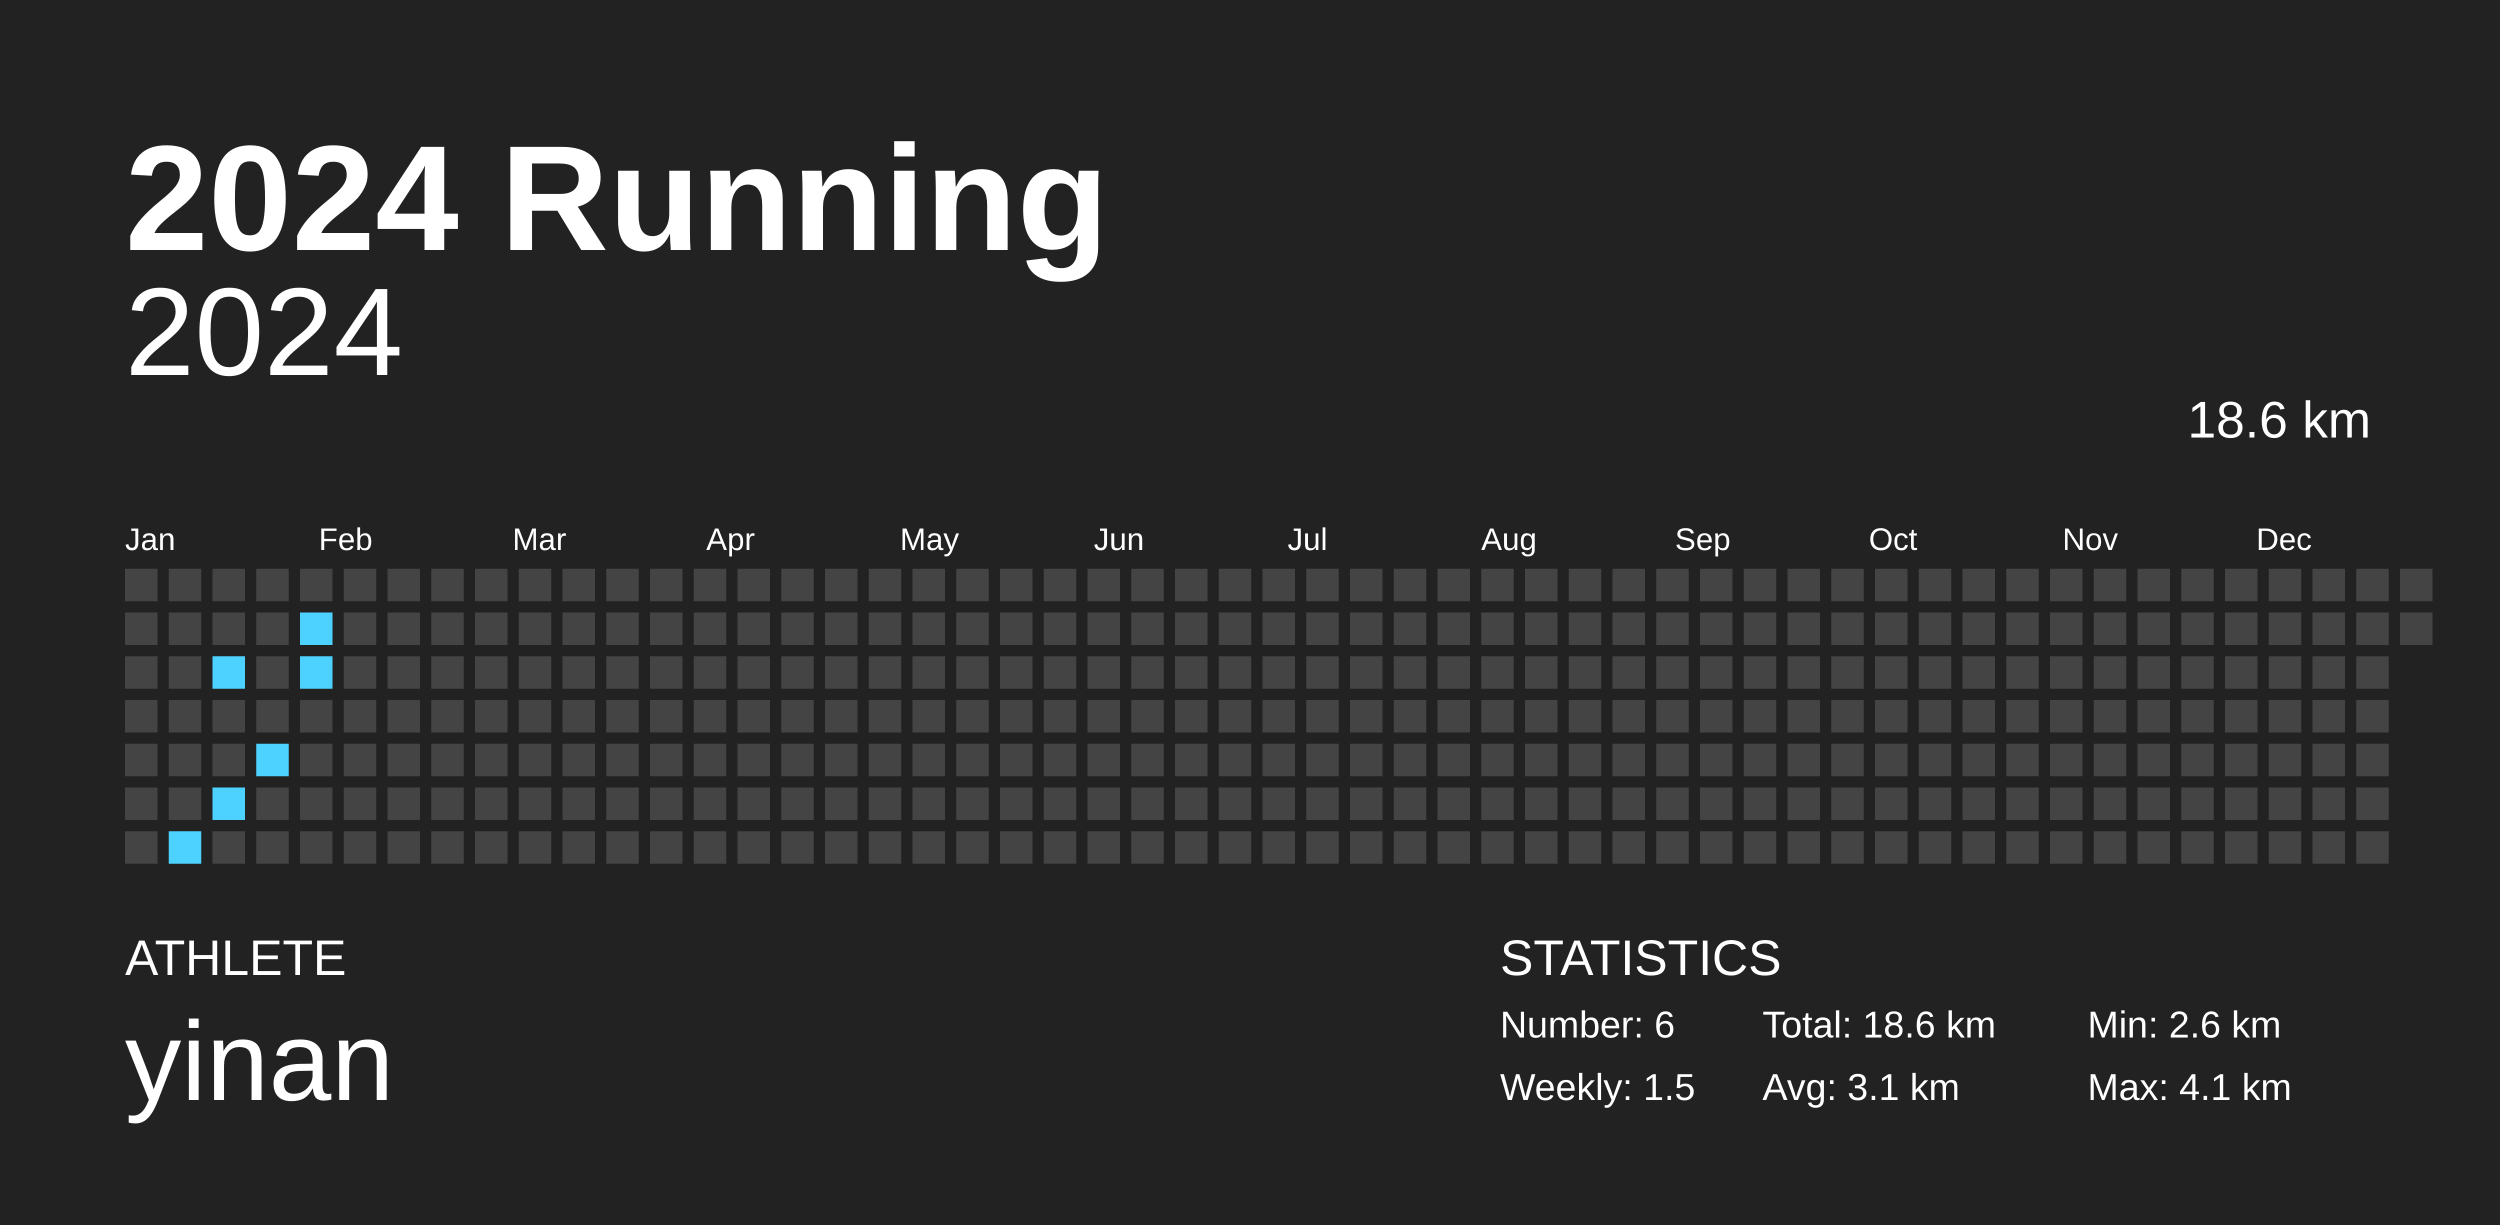
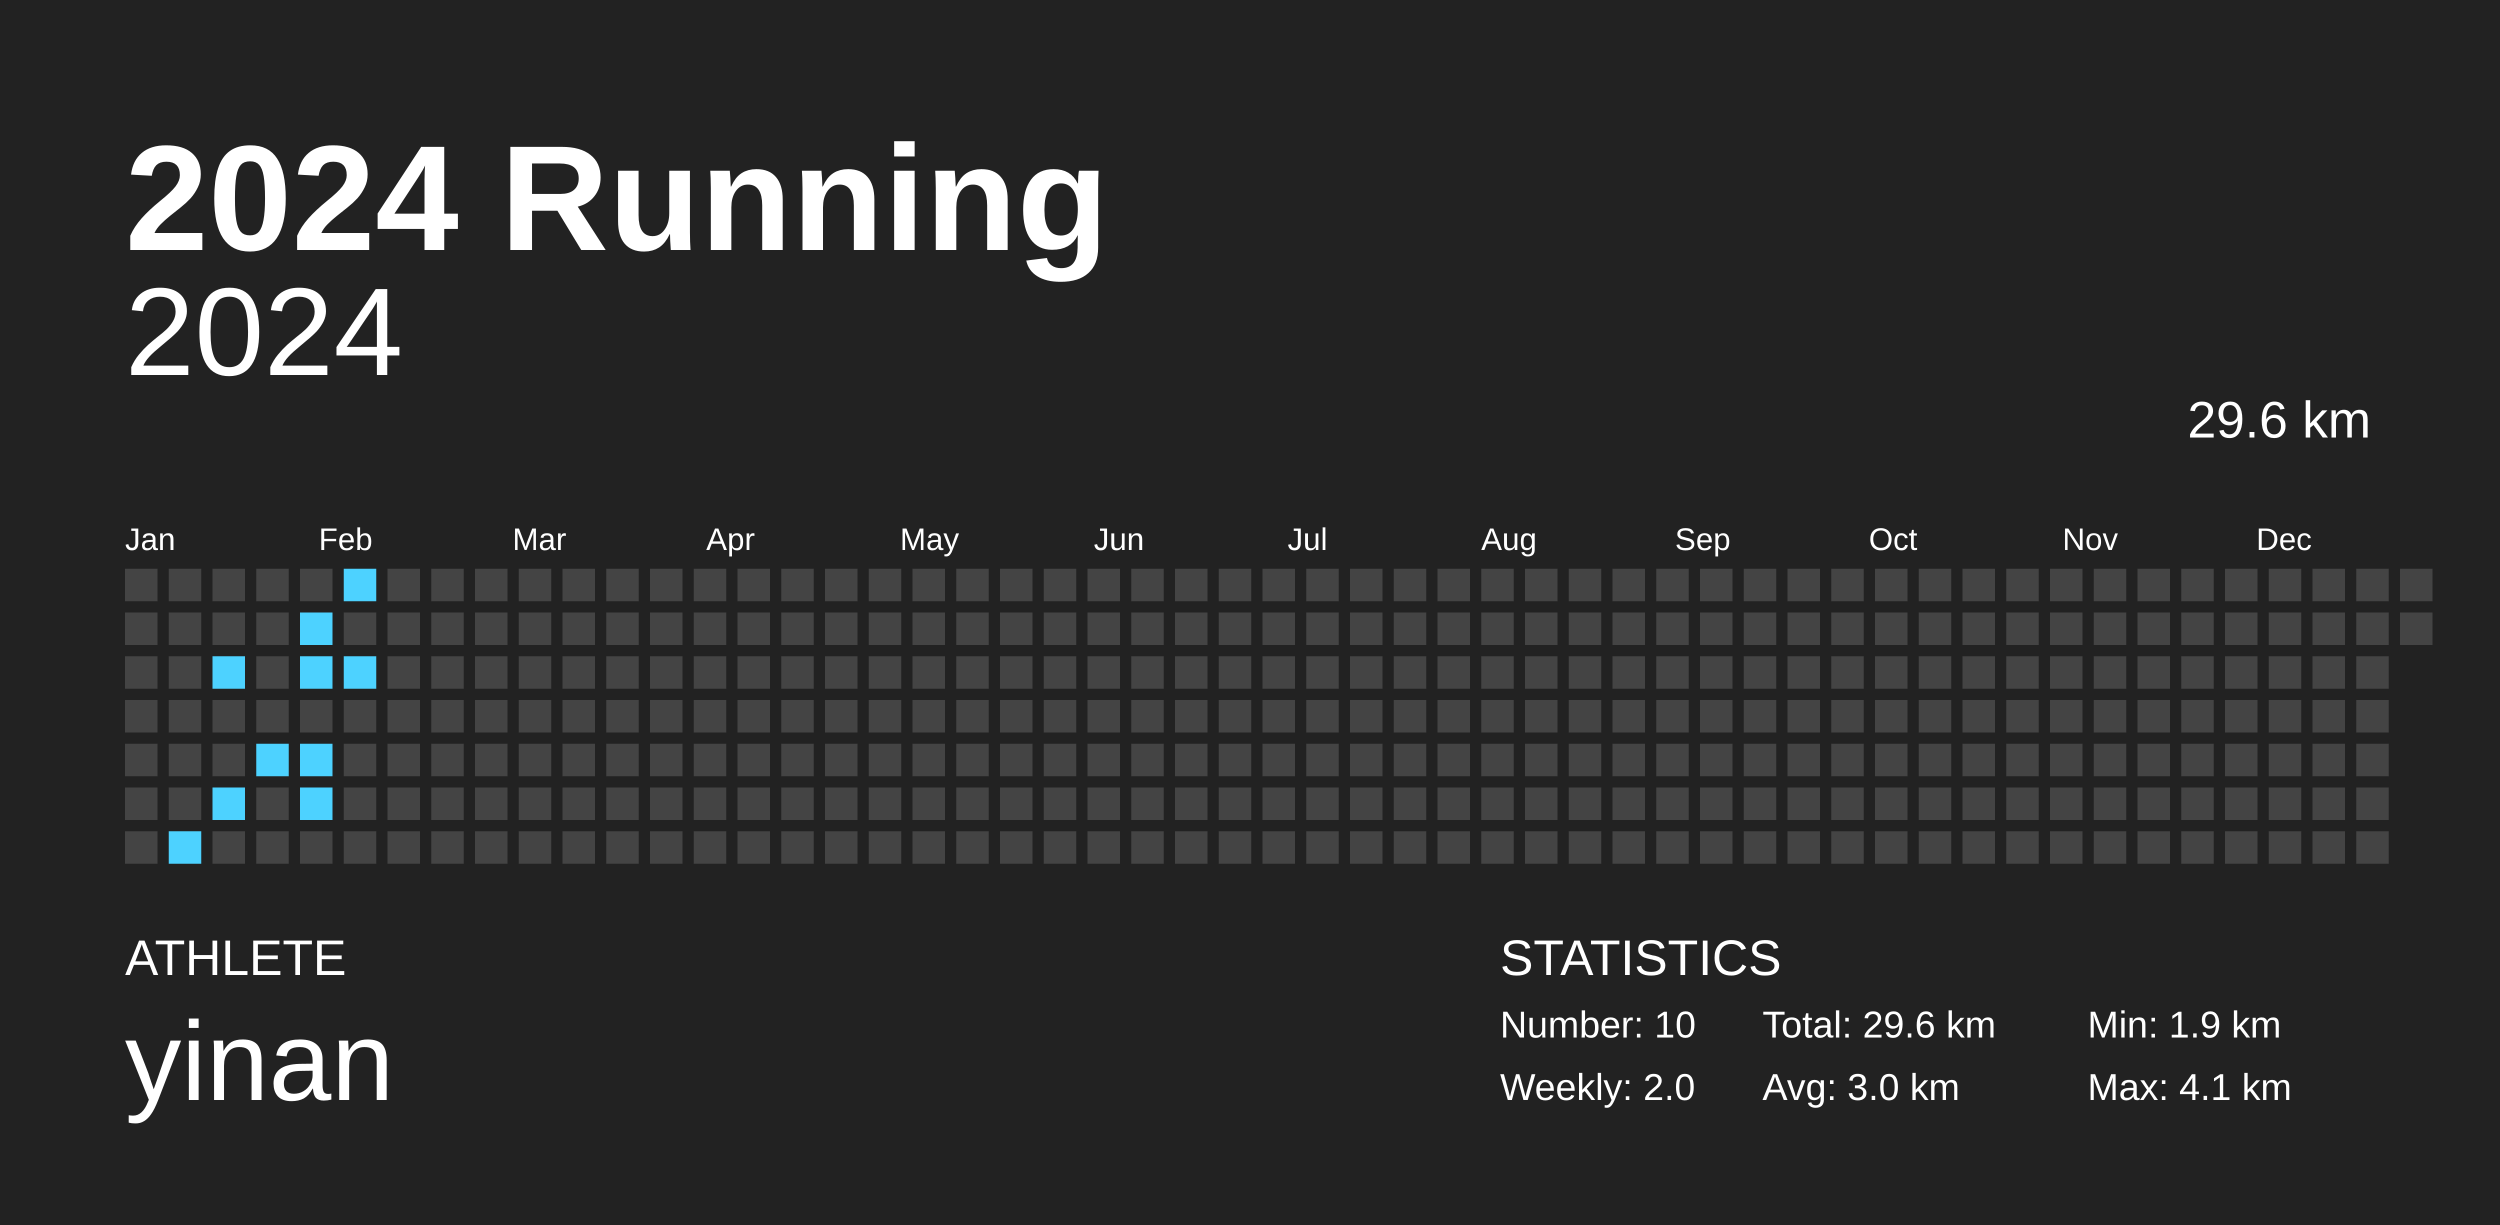
<svg xmlns="http://www.w3.org/2000/svg" baseProfile="full" height="98mm" version="1.1" viewBox="0,0,200,98" width="200mm">
  <defs />
  <rect fill="#222222" height="98" width="200" x="0" y="0" />
  <text fill="#FFFFFF" style="font-size:12px; font-family:Arial; font-weight:bold;" x="10" y="20">2024 Running</text>
  <text fill="#FFFFFF" style="font-size:4px; font-family:Arial" x="10" y="78">ATHLETE</text>
  <text fill="#FFFFFF" style="font-size:9px; font-family:Arial" x="10" y="88">yinan</text>
  <text fill="#FFFFFF" style="font-size:4px; font-family:Arial" x="120" y="78">STATISTICS</text>
-   <text fill="#FFFFFF" style="font-size:3px; font-family:Arial" x="120" y="83">Number: 6</text>
-   <text fill="#FFFFFF" style="font-size:3px; font-family:Arial" x="120" y="88">Weekly: 1.5</text>
-   <text fill="#FFFFFF" style="font-size:3px; font-family:Arial" x="141" y="83">Total: 18.6 km</text>
-   <text fill="#FFFFFF" style="font-size:3px; font-family:Arial" x="141" y="88">Avg: 3.1 km</text>
-   <text fill="#FFFFFF" style="font-size:3px; font-family:Arial" x="167" y="83">Min: 2.6 km</text>
+   <text fill="#FFFFFF" style="font-size:3px; font-family:Arial" x="120" y="83">Number: 10</text>
+   <text fill="#FFFFFF" style="font-size:3px; font-family:Arial" x="120" y="88">Weekly: 2.0</text>
+   <text fill="#FFFFFF" style="font-size:3px; font-family:Arial" x="141" y="83">Total: 29.6 km</text>
+   <text fill="#FFFFFF" style="font-size:3px; font-family:Arial" x="141" y="88">Avg: 3.0 km</text>
+   <text fill="#FFFFFF" style="font-size:3px; font-family:Arial" x="167" y="83">Min: 1.9 km</text>
  <text fill="#FFFFFF" style="font-size:3px; font-family:Arial" x="167" y="88">Max: 4.1 km</text>
  <text alignment-baseline="hanging" fill="#FFFFFF" style="font-size:10.0px; font-family:Arial;" x="10" y="30">2024</text>
-   <text alignment-baseline="hanging" fill="#FFFFFF" style="font-size:4.125px; font-family:Arial;" x="175" y="35">18.6 km</text>
+   <text alignment-baseline="hanging" fill="#FFFFFF" style="font-size:4.125px; font-family:Arial;" x="175" y="35">29.6 km</text>
  <text fill="#FFFFFF" style="font-size:2.5px; font-family:Arial" x="10.0" y="44">Jan</text>
  <text fill="#FFFFFF" style="font-size:2.5px; font-family:Arial" x="25.5" y="44">Feb</text>
  <text fill="#FFFFFF" style="font-size:2.5px; font-family:Arial" x="41.0" y="44">Mar</text>
  <text fill="#FFFFFF" style="font-size:2.5px; font-family:Arial" x="56.5" y="44">Apr</text>
  <text fill="#FFFFFF" style="font-size:2.5px; font-family:Arial" x="72.0" y="44">May</text>
  <text fill="#FFFFFF" style="font-size:2.5px; font-family:Arial" x="87.5" y="44">Jun</text>
  <text fill="#FFFFFF" style="font-size:2.5px; font-family:Arial" x="103.0" y="44">Jul</text>
  <text fill="#FFFFFF" style="font-size:2.5px; font-family:Arial" x="118.5" y="44">Aug</text>
  <text fill="#FFFFFF" style="font-size:2.5px; font-family:Arial" x="134.0" y="44">Sep</text>
  <text fill="#FFFFFF" style="font-size:2.5px; font-family:Arial" x="149.5" y="44">Oct</text>
  <text fill="#FFFFFF" style="font-size:2.5px; font-family:Arial" x="165.0" y="44">Nov</text>
  <text fill="#FFFFFF" style="font-size:2.5px; font-family:Arial" x="180.5" y="44">Dec</text>
  <rect fill="#444444" height="2.6" width="2.6" x="10.0" y="45.5" />
  <rect fill="#444444" height="2.6" width="2.6" x="10.0" y="49.0" />
  <rect fill="#444444" height="2.6" width="2.6" x="10.0" y="52.5" />
  <rect fill="#444444" height="2.6" width="2.6" x="10.0" y="56.0" />
  <rect fill="#444444" height="2.6" width="2.6" x="10.0" y="59.5" />
  <rect fill="#444444" height="2.6" width="2.6" x="10.0" y="63.0" />
  <rect fill="#444444" height="2.6" width="2.6" x="10.0" y="66.5" />
  <rect fill="#444444" height="2.6" width="2.6" x="13.5" y="45.5" />
  <rect fill="#444444" height="2.6" width="2.6" x="13.5" y="49.0" />
  <rect fill="#444444" height="2.6" width="2.6" x="13.5" y="52.5" />
  <rect fill="#444444" height="2.6" width="2.6" x="13.5" y="56.0" />
  <rect fill="#444444" height="2.6" width="2.6" x="13.5" y="59.5" />
  <rect fill="#444444" height="2.6" width="2.6" x="13.5" y="63.0" />
  <rect fill="#4dd2ff" height="2.6" width="2.6" x="13.5" y="66.5" />
  <rect fill="#444444" height="2.6" width="2.6" x="17.0" y="45.5" />
  <rect fill="#444444" height="2.6" width="2.6" x="17.0" y="49.0" />
  <rect fill="#4dd2ff" height="2.6" width="2.6" x="17.0" y="52.5" />
  <rect fill="#444444" height="2.6" width="2.6" x="17.0" y="56.0" />
  <rect fill="#444444" height="2.6" width="2.6" x="17.0" y="59.5" />
  <rect fill="#4dd2ff" height="2.6" width="2.6" x="17.0" y="63.0" />
  <rect fill="#444444" height="2.6" width="2.6" x="17.0" y="66.5" />
  <rect fill="#444444" height="2.6" width="2.6" x="20.5" y="45.5" />
  <rect fill="#444444" height="2.6" width="2.6" x="20.5" y="49.0" />
  <rect fill="#444444" height="2.6" width="2.6" x="20.5" y="52.5" />
  <rect fill="#444444" height="2.6" width="2.6" x="20.5" y="56.0" />
  <rect fill="#4dd2ff" height="2.6" width="2.6" x="20.5" y="59.5" />
  <rect fill="#444444" height="2.6" width="2.6" x="20.5" y="63.0" />
  <rect fill="#444444" height="2.6" width="2.6" x="20.5" y="66.5" />
  <rect fill="#444444" height="2.6" width="2.6" x="24.0" y="45.5" />
  <rect fill="#4dd2ff" height="2.6" width="2.6" x="24.0" y="49.0" />
  <rect fill="#4dd2ff" height="2.6" width="2.6" x="24.0" y="52.5" />
  <rect fill="#444444" height="2.6" width="2.6" x="24.0" y="56.0" />
-   <rect fill="#444444" height="2.6" width="2.6" x="24.0" y="59.5" />
-   <rect fill="#444444" height="2.6" width="2.6" x="24.0" y="63.0" />
+   <rect fill="#4dd2ff" height="2.6" width="2.6" x="24.0" y="59.5" />
+   <rect fill="#4dd2ff" height="2.6" width="2.6" x="24.0" y="63.0" />
  <rect fill="#444444" height="2.6" width="2.6" x="24.0" y="66.5" />
-   <rect fill="#444444" height="2.6" width="2.6" x="27.5" y="45.5" />
+   <rect fill="#4dd2ff" height="2.6" width="2.6" x="27.5" y="45.5" />
  <rect fill="#444444" height="2.6" width="2.6" x="27.5" y="49.0" />
-   <rect fill="#444444" height="2.6" width="2.6" x="27.5" y="52.5" />
+   <rect fill="#4dd2ff" height="2.6" width="2.6" x="27.5" y="52.5" />
  <rect fill="#444444" height="2.6" width="2.6" x="27.5" y="56.0" />
  <rect fill="#444444" height="2.6" width="2.6" x="27.5" y="59.5" />
  <rect fill="#444444" height="2.6" width="2.6" x="27.5" y="63.0" />
  <rect fill="#444444" height="2.6" width="2.6" x="27.5" y="66.5" />
  <rect fill="#444444" height="2.6" width="2.6" x="31.0" y="45.5" />
  <rect fill="#444444" height="2.6" width="2.6" x="31.0" y="49.0" />
  <rect fill="#444444" height="2.6" width="2.6" x="31.0" y="52.5" />
  <rect fill="#444444" height="2.6" width="2.6" x="31.0" y="56.0" />
  <rect fill="#444444" height="2.6" width="2.6" x="31.0" y="59.5" />
  <rect fill="#444444" height="2.6" width="2.6" x="31.0" y="63.0" />
  <rect fill="#444444" height="2.6" width="2.6" x="31.0" y="66.5" />
  <rect fill="#444444" height="2.6" width="2.6" x="34.5" y="45.5" />
  <rect fill="#444444" height="2.6" width="2.6" x="34.5" y="49.0" />
  <rect fill="#444444" height="2.6" width="2.6" x="34.5" y="52.5" />
  <rect fill="#444444" height="2.6" width="2.6" x="34.5" y="56.0" />
  <rect fill="#444444" height="2.6" width="2.6" x="34.5" y="59.5" />
  <rect fill="#444444" height="2.6" width="2.6" x="34.5" y="63.0" />
  <rect fill="#444444" height="2.6" width="2.6" x="34.5" y="66.5" />
  <rect fill="#444444" height="2.6" width="2.6" x="38.0" y="45.5" />
  <rect fill="#444444" height="2.6" width="2.6" x="38.0" y="49.0" />
  <rect fill="#444444" height="2.6" width="2.6" x="38.0" y="52.5" />
  <rect fill="#444444" height="2.6" width="2.6" x="38.0" y="56.0" />
  <rect fill="#444444" height="2.6" width="2.6" x="38.0" y="59.5" />
  <rect fill="#444444" height="2.6" width="2.6" x="38.0" y="63.0" />
  <rect fill="#444444" height="2.6" width="2.6" x="38.0" y="66.5" />
  <rect fill="#444444" height="2.6" width="2.6" x="41.5" y="45.5" />
  <rect fill="#444444" height="2.6" width="2.6" x="41.5" y="49.0" />
  <rect fill="#444444" height="2.6" width="2.6" x="41.5" y="52.5" />
  <rect fill="#444444" height="2.6" width="2.6" x="41.5" y="56.0" />
  <rect fill="#444444" height="2.6" width="2.6" x="41.5" y="59.5" />
  <rect fill="#444444" height="2.6" width="2.6" x="41.5" y="63.0" />
  <rect fill="#444444" height="2.6" width="2.6" x="41.5" y="66.5" />
  <rect fill="#444444" height="2.6" width="2.6" x="45.0" y="45.5" />
  <rect fill="#444444" height="2.6" width="2.6" x="45.0" y="49.0" />
  <rect fill="#444444" height="2.6" width="2.6" x="45.0" y="52.5" />
  <rect fill="#444444" height="2.6" width="2.6" x="45.0" y="56.0" />
  <rect fill="#444444" height="2.6" width="2.6" x="45.0" y="59.5" />
  <rect fill="#444444" height="2.6" width="2.6" x="45.0" y="63.0" />
  <rect fill="#444444" height="2.6" width="2.6" x="45.0" y="66.5" />
  <rect fill="#444444" height="2.6" width="2.6" x="48.5" y="45.5" />
  <rect fill="#444444" height="2.6" width="2.6" x="48.5" y="49.0" />
  <rect fill="#444444" height="2.6" width="2.6" x="48.5" y="52.5" />
  <rect fill="#444444" height="2.6" width="2.6" x="48.5" y="56.0" />
  <rect fill="#444444" height="2.6" width="2.6" x="48.5" y="59.5" />
  <rect fill="#444444" height="2.6" width="2.6" x="48.5" y="63.0" />
  <rect fill="#444444" height="2.6" width="2.6" x="48.5" y="66.5" />
  <rect fill="#444444" height="2.6" width="2.6" x="52.0" y="45.5" />
  <rect fill="#444444" height="2.6" width="2.6" x="52.0" y="49.0" />
  <rect fill="#444444" height="2.6" width="2.6" x="52.0" y="52.5" />
  <rect fill="#444444" height="2.6" width="2.6" x="52.0" y="56.0" />
  <rect fill="#444444" height="2.6" width="2.6" x="52.0" y="59.5" />
  <rect fill="#444444" height="2.6" width="2.6" x="52.0" y="63.0" />
  <rect fill="#444444" height="2.6" width="2.6" x="52.0" y="66.5" />
  <rect fill="#444444" height="2.6" width="2.6" x="55.5" y="45.5" />
  <rect fill="#444444" height="2.6" width="2.6" x="55.5" y="49.0" />
  <rect fill="#444444" height="2.6" width="2.6" x="55.5" y="52.5" />
  <rect fill="#444444" height="2.6" width="2.6" x="55.5" y="56.0" />
  <rect fill="#444444" height="2.6" width="2.6" x="55.5" y="59.5" />
  <rect fill="#444444" height="2.6" width="2.6" x="55.5" y="63.0" />
  <rect fill="#444444" height="2.6" width="2.6" x="55.5" y="66.5" />
  <rect fill="#444444" height="2.6" width="2.6" x="59.0" y="45.5" />
  <rect fill="#444444" height="2.6" width="2.6" x="59.0" y="49.0" />
  <rect fill="#444444" height="2.6" width="2.6" x="59.0" y="52.5" />
  <rect fill="#444444" height="2.6" width="2.6" x="59.0" y="56.0" />
  <rect fill="#444444" height="2.6" width="2.6" x="59.0" y="59.5" />
  <rect fill="#444444" height="2.6" width="2.6" x="59.0" y="63.0" />
  <rect fill="#444444" height="2.6" width="2.6" x="59.0" y="66.5" />
  <rect fill="#444444" height="2.6" width="2.6" x="62.5" y="45.5" />
  <rect fill="#444444" height="2.6" width="2.6" x="62.5" y="49.0" />
  <rect fill="#444444" height="2.6" width="2.6" x="62.5" y="52.5" />
  <rect fill="#444444" height="2.6" width="2.6" x="62.5" y="56.0" />
  <rect fill="#444444" height="2.6" width="2.6" x="62.5" y="59.5" />
  <rect fill="#444444" height="2.6" width="2.6" x="62.5" y="63.0" />
  <rect fill="#444444" height="2.6" width="2.6" x="62.5" y="66.5" />
  <rect fill="#444444" height="2.6" width="2.6" x="66.0" y="45.5" />
  <rect fill="#444444" height="2.6" width="2.6" x="66.0" y="49.0" />
  <rect fill="#444444" height="2.6" width="2.6" x="66.0" y="52.5" />
  <rect fill="#444444" height="2.6" width="2.6" x="66.0" y="56.0" />
  <rect fill="#444444" height="2.6" width="2.6" x="66.0" y="59.5" />
  <rect fill="#444444" height="2.6" width="2.6" x="66.0" y="63.0" />
  <rect fill="#444444" height="2.6" width="2.6" x="66.0" y="66.5" />
  <rect fill="#444444" height="2.6" width="2.6" x="69.5" y="45.5" />
  <rect fill="#444444" height="2.6" width="2.6" x="69.5" y="49.0" />
  <rect fill="#444444" height="2.6" width="2.6" x="69.5" y="52.5" />
  <rect fill="#444444" height="2.6" width="2.6" x="69.5" y="56.0" />
  <rect fill="#444444" height="2.6" width="2.6" x="69.5" y="59.5" />
  <rect fill="#444444" height="2.6" width="2.6" x="69.5" y="63.0" />
  <rect fill="#444444" height="2.6" width="2.6" x="69.5" y="66.5" />
  <rect fill="#444444" height="2.6" width="2.6" x="73.0" y="45.5" />
  <rect fill="#444444" height="2.6" width="2.6" x="73.0" y="49.0" />
  <rect fill="#444444" height="2.6" width="2.6" x="73.0" y="52.5" />
  <rect fill="#444444" height="2.6" width="2.6" x="73.0" y="56.0" />
  <rect fill="#444444" height="2.6" width="2.6" x="73.0" y="59.5" />
  <rect fill="#444444" height="2.6" width="2.6" x="73.0" y="63.0" />
  <rect fill="#444444" height="2.6" width="2.6" x="73.0" y="66.5" />
  <rect fill="#444444" height="2.6" width="2.6" x="76.5" y="45.5" />
  <rect fill="#444444" height="2.6" width="2.6" x="76.5" y="49.0" />
  <rect fill="#444444" height="2.6" width="2.6" x="76.5" y="52.5" />
  <rect fill="#444444" height="2.6" width="2.6" x="76.5" y="56.0" />
  <rect fill="#444444" height="2.6" width="2.6" x="76.5" y="59.5" />
  <rect fill="#444444" height="2.6" width="2.6" x="76.5" y="63.0" />
  <rect fill="#444444" height="2.6" width="2.6" x="76.5" y="66.5" />
  <rect fill="#444444" height="2.6" width="2.6" x="80.0" y="45.5" />
  <rect fill="#444444" height="2.6" width="2.6" x="80.0" y="49.0" />
  <rect fill="#444444" height="2.6" width="2.6" x="80.0" y="52.5" />
  <rect fill="#444444" height="2.6" width="2.6" x="80.0" y="56.0" />
  <rect fill="#444444" height="2.6" width="2.6" x="80.0" y="59.5" />
  <rect fill="#444444" height="2.6" width="2.6" x="80.0" y="63.0" />
  <rect fill="#444444" height="2.6" width="2.6" x="80.0" y="66.5" />
  <rect fill="#444444" height="2.6" width="2.6" x="83.5" y="45.5" />
  <rect fill="#444444" height="2.6" width="2.6" x="83.5" y="49.0" />
  <rect fill="#444444" height="2.6" width="2.6" x="83.5" y="52.5" />
  <rect fill="#444444" height="2.6" width="2.6" x="83.5" y="56.0" />
  <rect fill="#444444" height="2.6" width="2.6" x="83.5" y="59.5" />
  <rect fill="#444444" height="2.6" width="2.6" x="83.5" y="63.0" />
  <rect fill="#444444" height="2.6" width="2.6" x="83.5" y="66.5" />
  <rect fill="#444444" height="2.6" width="2.6" x="87.0" y="45.5" />
  <rect fill="#444444" height="2.6" width="2.6" x="87.0" y="49.0" />
  <rect fill="#444444" height="2.6" width="2.6" x="87.0" y="52.5" />
  <rect fill="#444444" height="2.6" width="2.6" x="87.0" y="56.0" />
  <rect fill="#444444" height="2.6" width="2.6" x="87.0" y="59.5" />
  <rect fill="#444444" height="2.6" width="2.6" x="87.0" y="63.0" />
  <rect fill="#444444" height="2.6" width="2.6" x="87.0" y="66.5" />
  <rect fill="#444444" height="2.6" width="2.6" x="90.5" y="45.5" />
  <rect fill="#444444" height="2.6" width="2.6" x="90.5" y="49.0" />
  <rect fill="#444444" height="2.6" width="2.6" x="90.5" y="52.5" />
  <rect fill="#444444" height="2.6" width="2.6" x="90.5" y="56.0" />
  <rect fill="#444444" height="2.6" width="2.6" x="90.5" y="59.5" />
  <rect fill="#444444" height="2.6" width="2.6" x="90.5" y="63.0" />
  <rect fill="#444444" height="2.6" width="2.6" x="90.5" y="66.5" />
  <rect fill="#444444" height="2.6" width="2.6" x="94.0" y="45.5" />
  <rect fill="#444444" height="2.6" width="2.6" x="94.0" y="49.0" />
  <rect fill="#444444" height="2.6" width="2.6" x="94.0" y="52.5" />
  <rect fill="#444444" height="2.6" width="2.6" x="94.0" y="56.0" />
  <rect fill="#444444" height="2.6" width="2.6" x="94.0" y="59.5" />
  <rect fill="#444444" height="2.6" width="2.6" x="94.0" y="63.0" />
  <rect fill="#444444" height="2.6" width="2.6" x="94.0" y="66.5" />
  <rect fill="#444444" height="2.6" width="2.6" x="97.5" y="45.5" />
  <rect fill="#444444" height="2.6" width="2.6" x="97.5" y="49.0" />
  <rect fill="#444444" height="2.6" width="2.6" x="97.5" y="52.5" />
  <rect fill="#444444" height="2.6" width="2.6" x="97.5" y="56.0" />
  <rect fill="#444444" height="2.6" width="2.6" x="97.5" y="59.5" />
  <rect fill="#444444" height="2.6" width="2.6" x="97.5" y="63.0" />
  <rect fill="#444444" height="2.6" width="2.6" x="97.5" y="66.5" />
  <rect fill="#444444" height="2.6" width="2.6" x="101.0" y="45.5" />
  <rect fill="#444444" height="2.6" width="2.6" x="101.0" y="49.0" />
  <rect fill="#444444" height="2.6" width="2.6" x="101.0" y="52.5" />
  <rect fill="#444444" height="2.6" width="2.6" x="101.0" y="56.0" />
  <rect fill="#444444" height="2.6" width="2.6" x="101.0" y="59.5" />
  <rect fill="#444444" height="2.6" width="2.6" x="101.0" y="63.0" />
  <rect fill="#444444" height="2.6" width="2.6" x="101.0" y="66.5" />
  <rect fill="#444444" height="2.6" width="2.6" x="104.5" y="45.5" />
  <rect fill="#444444" height="2.6" width="2.6" x="104.5" y="49.0" />
  <rect fill="#444444" height="2.6" width="2.6" x="104.5" y="52.5" />
  <rect fill="#444444" height="2.6" width="2.6" x="104.5" y="56.0" />
  <rect fill="#444444" height="2.6" width="2.6" x="104.5" y="59.5" />
  <rect fill="#444444" height="2.6" width="2.6" x="104.5" y="63.0" />
  <rect fill="#444444" height="2.6" width="2.6" x="104.5" y="66.5" />
  <rect fill="#444444" height="2.6" width="2.6" x="108.0" y="45.5" />
  <rect fill="#444444" height="2.6" width="2.6" x="108.0" y="49.0" />
  <rect fill="#444444" height="2.6" width="2.6" x="108.0" y="52.5" />
  <rect fill="#444444" height="2.6" width="2.6" x="108.0" y="56.0" />
  <rect fill="#444444" height="2.6" width="2.6" x="108.0" y="59.5" />
  <rect fill="#444444" height="2.6" width="2.6" x="108.0" y="63.0" />
  <rect fill="#444444" height="2.6" width="2.6" x="108.0" y="66.5" />
  <rect fill="#444444" height="2.6" width="2.6" x="111.5" y="45.5" />
  <rect fill="#444444" height="2.6" width="2.6" x="111.5" y="49.0" />
  <rect fill="#444444" height="2.6" width="2.6" x="111.5" y="52.5" />
  <rect fill="#444444" height="2.6" width="2.6" x="111.5" y="56.0" />
  <rect fill="#444444" height="2.6" width="2.6" x="111.5" y="59.5" />
  <rect fill="#444444" height="2.6" width="2.6" x="111.5" y="63.0" />
  <rect fill="#444444" height="2.6" width="2.6" x="111.5" y="66.5" />
  <rect fill="#444444" height="2.6" width="2.6" x="115.0" y="45.5" />
  <rect fill="#444444" height="2.6" width="2.6" x="115.0" y="49.0" />
  <rect fill="#444444" height="2.6" width="2.6" x="115.0" y="52.5" />
  <rect fill="#444444" height="2.6" width="2.6" x="115.0" y="56.0" />
  <rect fill="#444444" height="2.6" width="2.6" x="115.0" y="59.5" />
  <rect fill="#444444" height="2.6" width="2.6" x="115.0" y="63.0" />
  <rect fill="#444444" height="2.6" width="2.6" x="115.0" y="66.5" />
  <rect fill="#444444" height="2.6" width="2.6" x="118.5" y="45.5" />
  <rect fill="#444444" height="2.6" width="2.6" x="118.5" y="49.0" />
  <rect fill="#444444" height="2.6" width="2.6" x="118.5" y="52.5" />
  <rect fill="#444444" height="2.6" width="2.6" x="118.5" y="56.0" />
  <rect fill="#444444" height="2.6" width="2.6" x="118.5" y="59.5" />
  <rect fill="#444444" height="2.6" width="2.6" x="118.5" y="63.0" />
  <rect fill="#444444" height="2.6" width="2.6" x="118.5" y="66.5" />
  <rect fill="#444444" height="2.6" width="2.6" x="122.0" y="45.5" />
  <rect fill="#444444" height="2.6" width="2.6" x="122.0" y="49.0" />
  <rect fill="#444444" height="2.6" width="2.6" x="122.0" y="52.5" />
  <rect fill="#444444" height="2.6" width="2.6" x="122.0" y="56.0" />
  <rect fill="#444444" height="2.6" width="2.6" x="122.0" y="59.5" />
  <rect fill="#444444" height="2.6" width="2.6" x="122.0" y="63.0" />
  <rect fill="#444444" height="2.6" width="2.6" x="122.0" y="66.5" />
  <rect fill="#444444" height="2.6" width="2.6" x="125.5" y="45.5" />
  <rect fill="#444444" height="2.6" width="2.6" x="125.5" y="49.0" />
  <rect fill="#444444" height="2.6" width="2.6" x="125.5" y="52.5" />
  <rect fill="#444444" height="2.6" width="2.6" x="125.5" y="56.0" />
  <rect fill="#444444" height="2.6" width="2.6" x="125.5" y="59.5" />
  <rect fill="#444444" height="2.6" width="2.6" x="125.5" y="63.0" />
  <rect fill="#444444" height="2.6" width="2.6" x="125.5" y="66.5" />
  <rect fill="#444444" height="2.6" width="2.6" x="129.0" y="45.5" />
  <rect fill="#444444" height="2.6" width="2.6" x="129.0" y="49.0" />
  <rect fill="#444444" height="2.6" width="2.6" x="129.0" y="52.5" />
  <rect fill="#444444" height="2.6" width="2.6" x="129.0" y="56.0" />
  <rect fill="#444444" height="2.6" width="2.6" x="129.0" y="59.5" />
  <rect fill="#444444" height="2.6" width="2.6" x="129.0" y="63.0" />
  <rect fill="#444444" height="2.6" width="2.6" x="129.0" y="66.5" />
  <rect fill="#444444" height="2.6" width="2.6" x="132.5" y="45.5" />
  <rect fill="#444444" height="2.6" width="2.6" x="132.5" y="49.0" />
  <rect fill="#444444" height="2.6" width="2.6" x="132.5" y="52.5" />
  <rect fill="#444444" height="2.6" width="2.6" x="132.5" y="56.0" />
  <rect fill="#444444" height="2.6" width="2.6" x="132.5" y="59.5" />
  <rect fill="#444444" height="2.6" width="2.6" x="132.5" y="63.0" />
  <rect fill="#444444" height="2.6" width="2.6" x="132.5" y="66.5" />
  <rect fill="#444444" height="2.6" width="2.6" x="136.0" y="45.5" />
  <rect fill="#444444" height="2.6" width="2.6" x="136.0" y="49.0" />
  <rect fill="#444444" height="2.6" width="2.6" x="136.0" y="52.5" />
  <rect fill="#444444" height="2.6" width="2.6" x="136.0" y="56.0" />
  <rect fill="#444444" height="2.6" width="2.6" x="136.0" y="59.5" />
  <rect fill="#444444" height="2.6" width="2.6" x="136.0" y="63.0" />
  <rect fill="#444444" height="2.6" width="2.6" x="136.0" y="66.5" />
  <rect fill="#444444" height="2.6" width="2.6" x="139.5" y="45.5" />
  <rect fill="#444444" height="2.6" width="2.6" x="139.5" y="49.0" />
  <rect fill="#444444" height="2.6" width="2.6" x="139.5" y="52.5" />
  <rect fill="#444444" height="2.6" width="2.6" x="139.5" y="56.0" />
  <rect fill="#444444" height="2.6" width="2.6" x="139.5" y="59.5" />
  <rect fill="#444444" height="2.6" width="2.6" x="139.5" y="63.0" />
  <rect fill="#444444" height="2.6" width="2.6" x="139.5" y="66.5" />
  <rect fill="#444444" height="2.6" width="2.6" x="143.0" y="45.5" />
  <rect fill="#444444" height="2.6" width="2.6" x="143.0" y="49.0" />
  <rect fill="#444444" height="2.6" width="2.6" x="143.0" y="52.5" />
  <rect fill="#444444" height="2.6" width="2.6" x="143.0" y="56.0" />
  <rect fill="#444444" height="2.6" width="2.6" x="143.0" y="59.5" />
  <rect fill="#444444" height="2.6" width="2.6" x="143.0" y="63.0" />
  <rect fill="#444444" height="2.6" width="2.6" x="143.0" y="66.5" />
  <rect fill="#444444" height="2.6" width="2.6" x="146.5" y="45.5" />
  <rect fill="#444444" height="2.6" width="2.6" x="146.5" y="49.0" />
  <rect fill="#444444" height="2.6" width="2.6" x="146.5" y="52.5" />
  <rect fill="#444444" height="2.6" width="2.6" x="146.5" y="56.0" />
  <rect fill="#444444" height="2.6" width="2.6" x="146.5" y="59.5" />
  <rect fill="#444444" height="2.6" width="2.6" x="146.5" y="63.0" />
  <rect fill="#444444" height="2.6" width="2.6" x="146.5" y="66.5" />
  <rect fill="#444444" height="2.6" width="2.6" x="150.0" y="45.5" />
  <rect fill="#444444" height="2.6" width="2.6" x="150.0" y="49.0" />
  <rect fill="#444444" height="2.6" width="2.6" x="150.0" y="52.5" />
  <rect fill="#444444" height="2.6" width="2.6" x="150.0" y="56.0" />
  <rect fill="#444444" height="2.6" width="2.6" x="150.0" y="59.5" />
  <rect fill="#444444" height="2.6" width="2.6" x="150.0" y="63.0" />
  <rect fill="#444444" height="2.6" width="2.6" x="150.0" y="66.5" />
  <rect fill="#444444" height="2.6" width="2.6" x="153.5" y="45.5" />
  <rect fill="#444444" height="2.6" width="2.6" x="153.5" y="49.0" />
  <rect fill="#444444" height="2.6" width="2.6" x="153.5" y="52.5" />
  <rect fill="#444444" height="2.6" width="2.6" x="153.5" y="56.0" />
  <rect fill="#444444" height="2.6" width="2.6" x="153.5" y="59.5" />
  <rect fill="#444444" height="2.6" width="2.6" x="153.5" y="63.0" />
  <rect fill="#444444" height="2.6" width="2.6" x="153.5" y="66.5" />
  <rect fill="#444444" height="2.6" width="2.6" x="157.0" y="45.5" />
  <rect fill="#444444" height="2.6" width="2.6" x="157.0" y="49.0" />
  <rect fill="#444444" height="2.6" width="2.6" x="157.0" y="52.5" />
  <rect fill="#444444" height="2.6" width="2.6" x="157.0" y="56.0" />
  <rect fill="#444444" height="2.6" width="2.6" x="157.0" y="59.5" />
  <rect fill="#444444" height="2.6" width="2.6" x="157.0" y="63.0" />
  <rect fill="#444444" height="2.6" width="2.6" x="157.0" y="66.5" />
  <rect fill="#444444" height="2.6" width="2.6" x="160.5" y="45.5" />
  <rect fill="#444444" height="2.6" width="2.6" x="160.5" y="49.0" />
  <rect fill="#444444" height="2.6" width="2.6" x="160.5" y="52.5" />
  <rect fill="#444444" height="2.6" width="2.6" x="160.5" y="56.0" />
  <rect fill="#444444" height="2.6" width="2.6" x="160.5" y="59.5" />
  <rect fill="#444444" height="2.6" width="2.6" x="160.5" y="63.0" />
  <rect fill="#444444" height="2.6" width="2.6" x="160.5" y="66.5" />
  <rect fill="#444444" height="2.6" width="2.6" x="164.0" y="45.5" />
  <rect fill="#444444" height="2.6" width="2.6" x="164.0" y="49.0" />
  <rect fill="#444444" height="2.6" width="2.6" x="164.0" y="52.5" />
  <rect fill="#444444" height="2.6" width="2.6" x="164.0" y="56.0" />
  <rect fill="#444444" height="2.6" width="2.6" x="164.0" y="59.5" />
  <rect fill="#444444" height="2.6" width="2.6" x="164.0" y="63.0" />
  <rect fill="#444444" height="2.6" width="2.6" x="164.0" y="66.5" />
  <rect fill="#444444" height="2.6" width="2.6" x="167.5" y="45.5" />
  <rect fill="#444444" height="2.6" width="2.6" x="167.5" y="49.0" />
  <rect fill="#444444" height="2.6" width="2.6" x="167.5" y="52.5" />
  <rect fill="#444444" height="2.6" width="2.6" x="167.5" y="56.0" />
  <rect fill="#444444" height="2.6" width="2.6" x="167.5" y="59.5" />
  <rect fill="#444444" height="2.6" width="2.6" x="167.5" y="63.0" />
  <rect fill="#444444" height="2.6" width="2.6" x="167.5" y="66.5" />
  <rect fill="#444444" height="2.6" width="2.6" x="171.0" y="45.5" />
  <rect fill="#444444" height="2.6" width="2.6" x="171.0" y="49.0" />
  <rect fill="#444444" height="2.6" width="2.6" x="171.0" y="52.5" />
  <rect fill="#444444" height="2.6" width="2.6" x="171.0" y="56.0" />
  <rect fill="#444444" height="2.6" width="2.6" x="171.0" y="59.5" />
  <rect fill="#444444" height="2.6" width="2.6" x="171.0" y="63.0" />
  <rect fill="#444444" height="2.6" width="2.6" x="171.0" y="66.5" />
  <rect fill="#444444" height="2.6" width="2.6" x="174.5" y="45.5" />
  <rect fill="#444444" height="2.6" width="2.6" x="174.5" y="49.0" />
  <rect fill="#444444" height="2.6" width="2.6" x="174.5" y="52.5" />
  <rect fill="#444444" height="2.6" width="2.6" x="174.5" y="56.0" />
  <rect fill="#444444" height="2.6" width="2.6" x="174.5" y="59.5" />
  <rect fill="#444444" height="2.6" width="2.6" x="174.5" y="63.0" />
  <rect fill="#444444" height="2.6" width="2.6" x="174.5" y="66.5" />
  <rect fill="#444444" height="2.6" width="2.6" x="178.0" y="45.5" />
  <rect fill="#444444" height="2.6" width="2.6" x="178.0" y="49.0" />
  <rect fill="#444444" height="2.6" width="2.6" x="178.0" y="52.5" />
  <rect fill="#444444" height="2.6" width="2.6" x="178.0" y="56.0" />
  <rect fill="#444444" height="2.6" width="2.6" x="178.0" y="59.5" />
  <rect fill="#444444" height="2.6" width="2.6" x="178.0" y="63.0" />
  <rect fill="#444444" height="2.6" width="2.6" x="178.0" y="66.5" />
  <rect fill="#444444" height="2.6" width="2.6" x="181.5" y="45.5" />
  <rect fill="#444444" height="2.6" width="2.6" x="181.5" y="49.0" />
  <rect fill="#444444" height="2.6" width="2.6" x="181.5" y="52.5" />
  <rect fill="#444444" height="2.6" width="2.6" x="181.5" y="56.0" />
  <rect fill="#444444" height="2.6" width="2.6" x="181.5" y="59.5" />
  <rect fill="#444444" height="2.6" width="2.6" x="181.5" y="63.0" />
  <rect fill="#444444" height="2.6" width="2.6" x="181.5" y="66.5" />
  <rect fill="#444444" height="2.6" width="2.6" x="185.0" y="45.5" />
  <rect fill="#444444" height="2.6" width="2.6" x="185.0" y="49.0" />
  <rect fill="#444444" height="2.6" width="2.6" x="185.0" y="52.5" />
  <rect fill="#444444" height="2.6" width="2.6" x="185.0" y="56.0" />
  <rect fill="#444444" height="2.6" width="2.6" x="185.0" y="59.5" />
  <rect fill="#444444" height="2.6" width="2.6" x="185.0" y="63.0" />
  <rect fill="#444444" height="2.6" width="2.6" x="185.0" y="66.5" />
  <rect fill="#444444" height="2.6" width="2.6" x="188.5" y="45.5" />
  <rect fill="#444444" height="2.6" width="2.6" x="188.5" y="49.0" />
  <rect fill="#444444" height="2.6" width="2.6" x="188.5" y="52.5" />
  <rect fill="#444444" height="2.6" width="2.6" x="188.5" y="56.0" />
  <rect fill="#444444" height="2.6" width="2.6" x="188.5" y="59.5" />
  <rect fill="#444444" height="2.6" width="2.6" x="188.5" y="63.0" />
  <rect fill="#444444" height="2.6" width="2.6" x="188.5" y="66.5" />
  <rect fill="#444444" height="2.6" width="2.6" x="192.0" y="45.5" />
  <rect fill="#444444" height="2.6" width="2.6" x="192.0" y="49.0" />
</svg>
